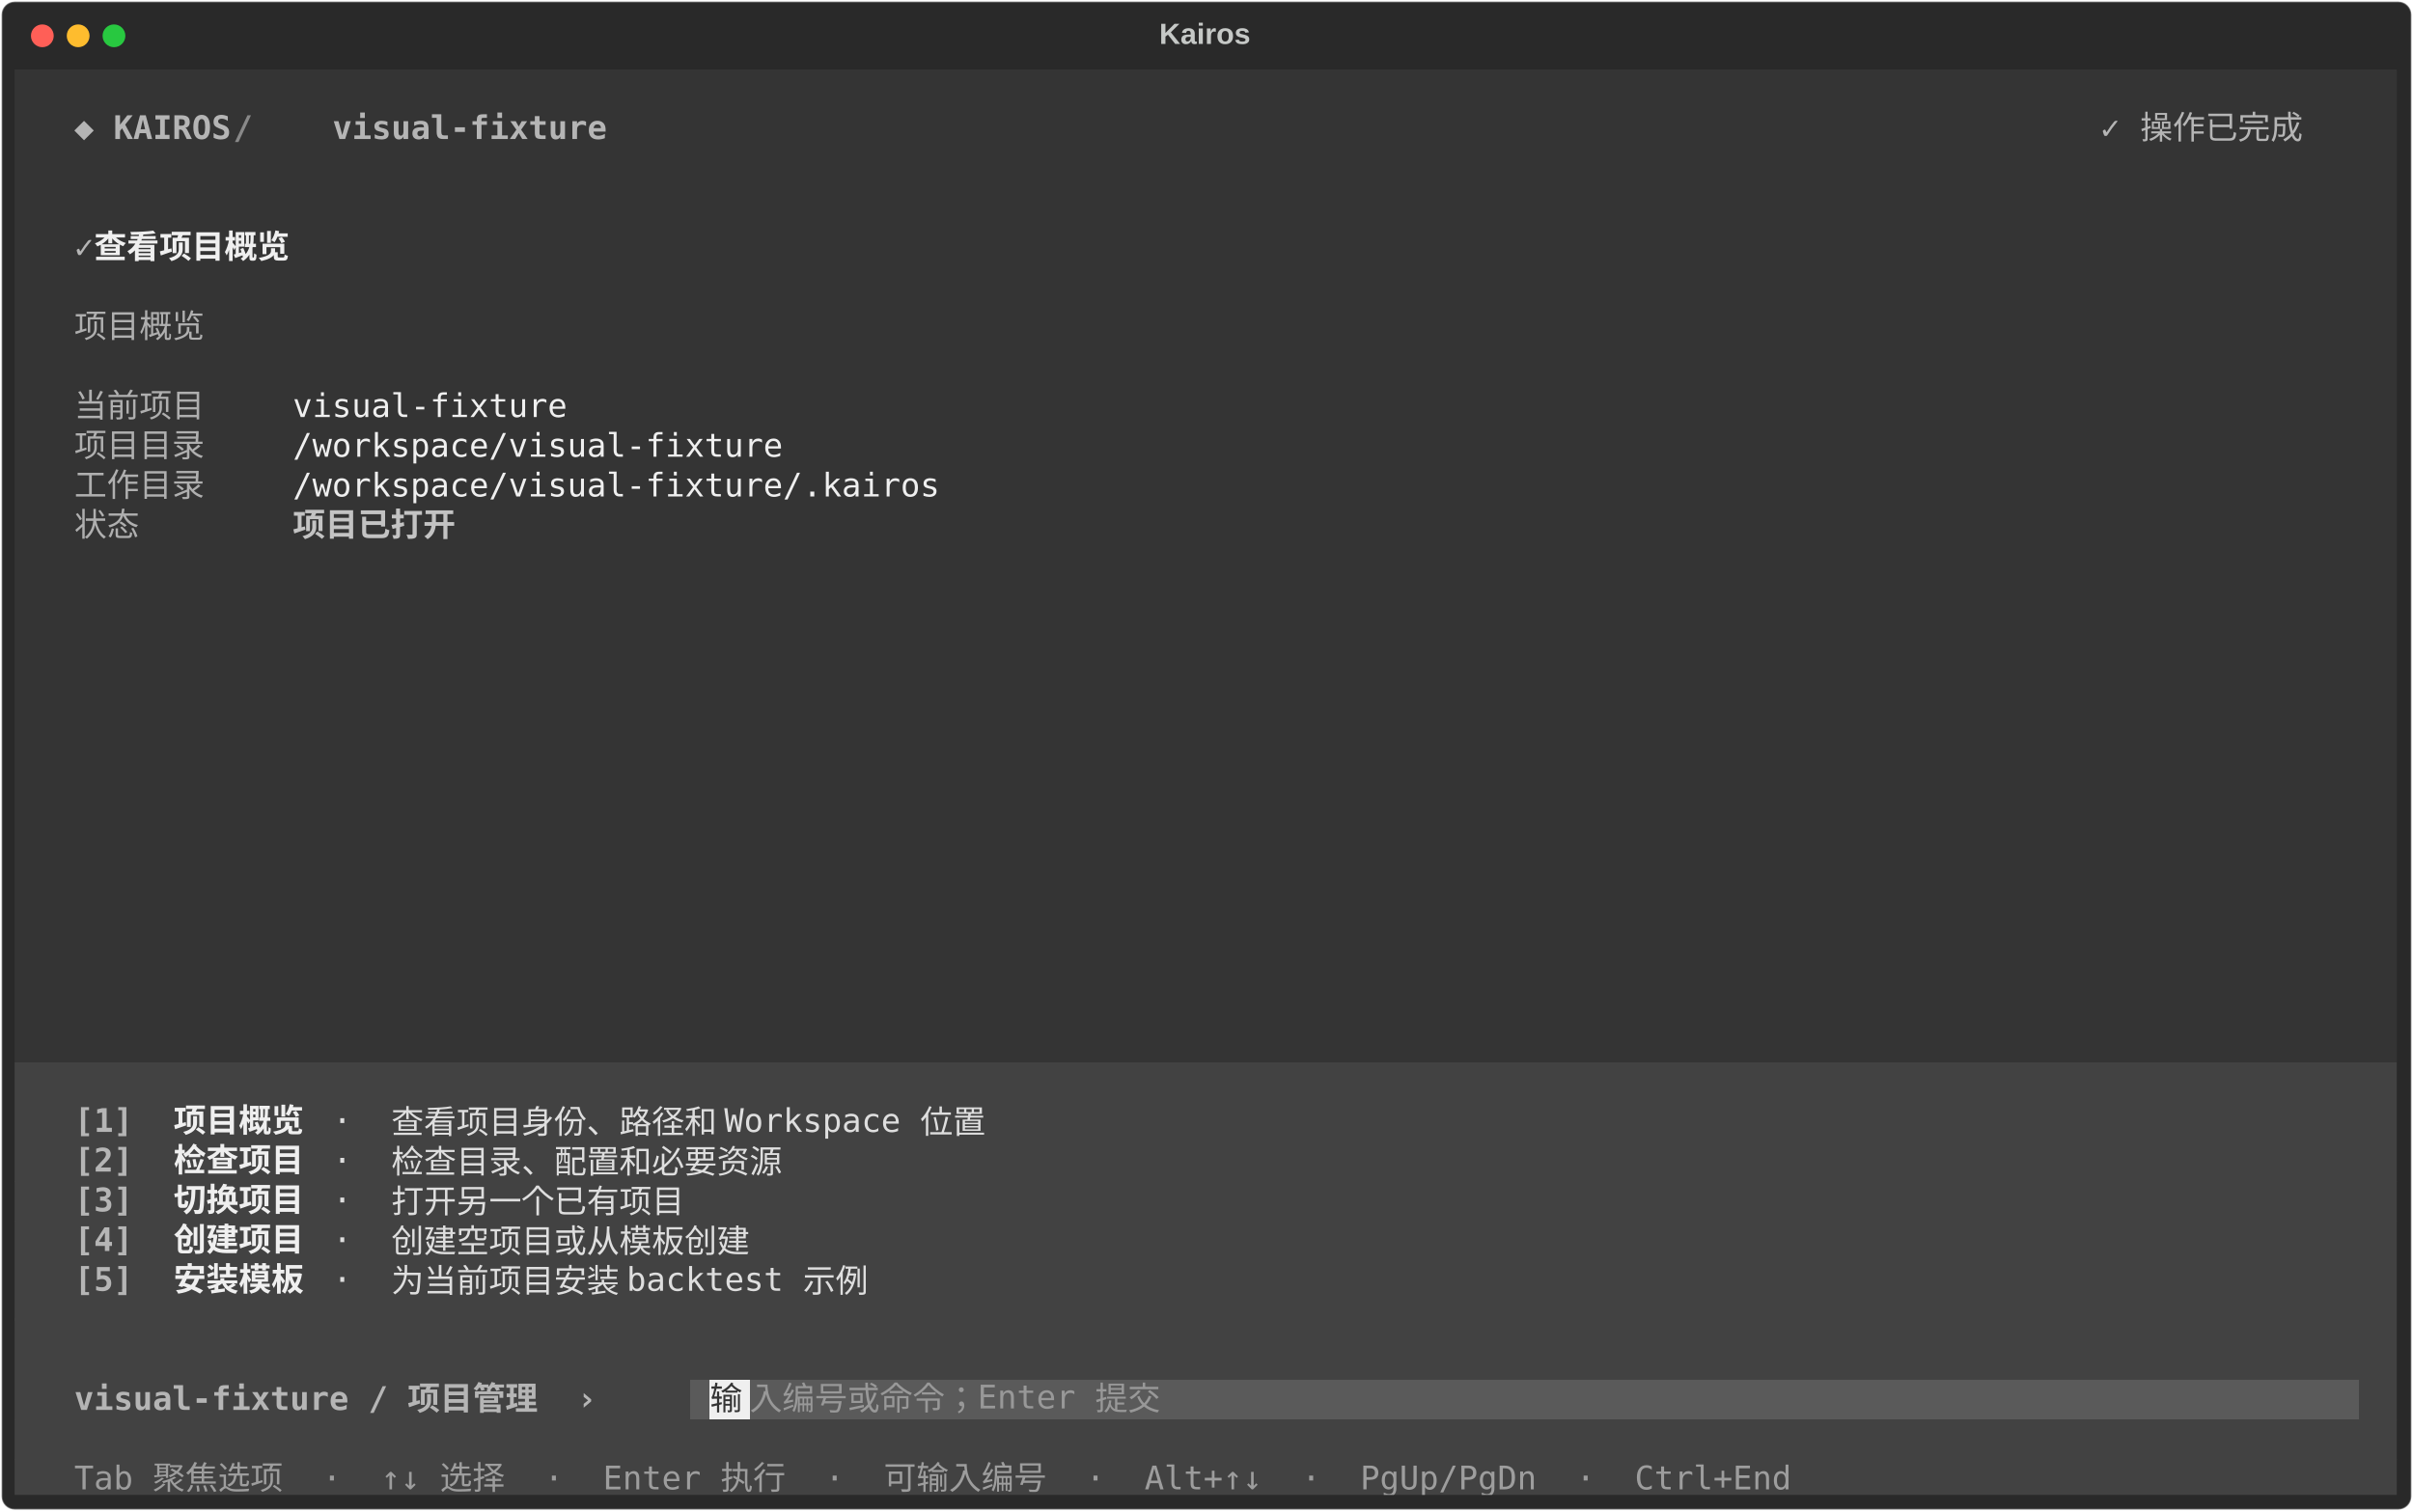
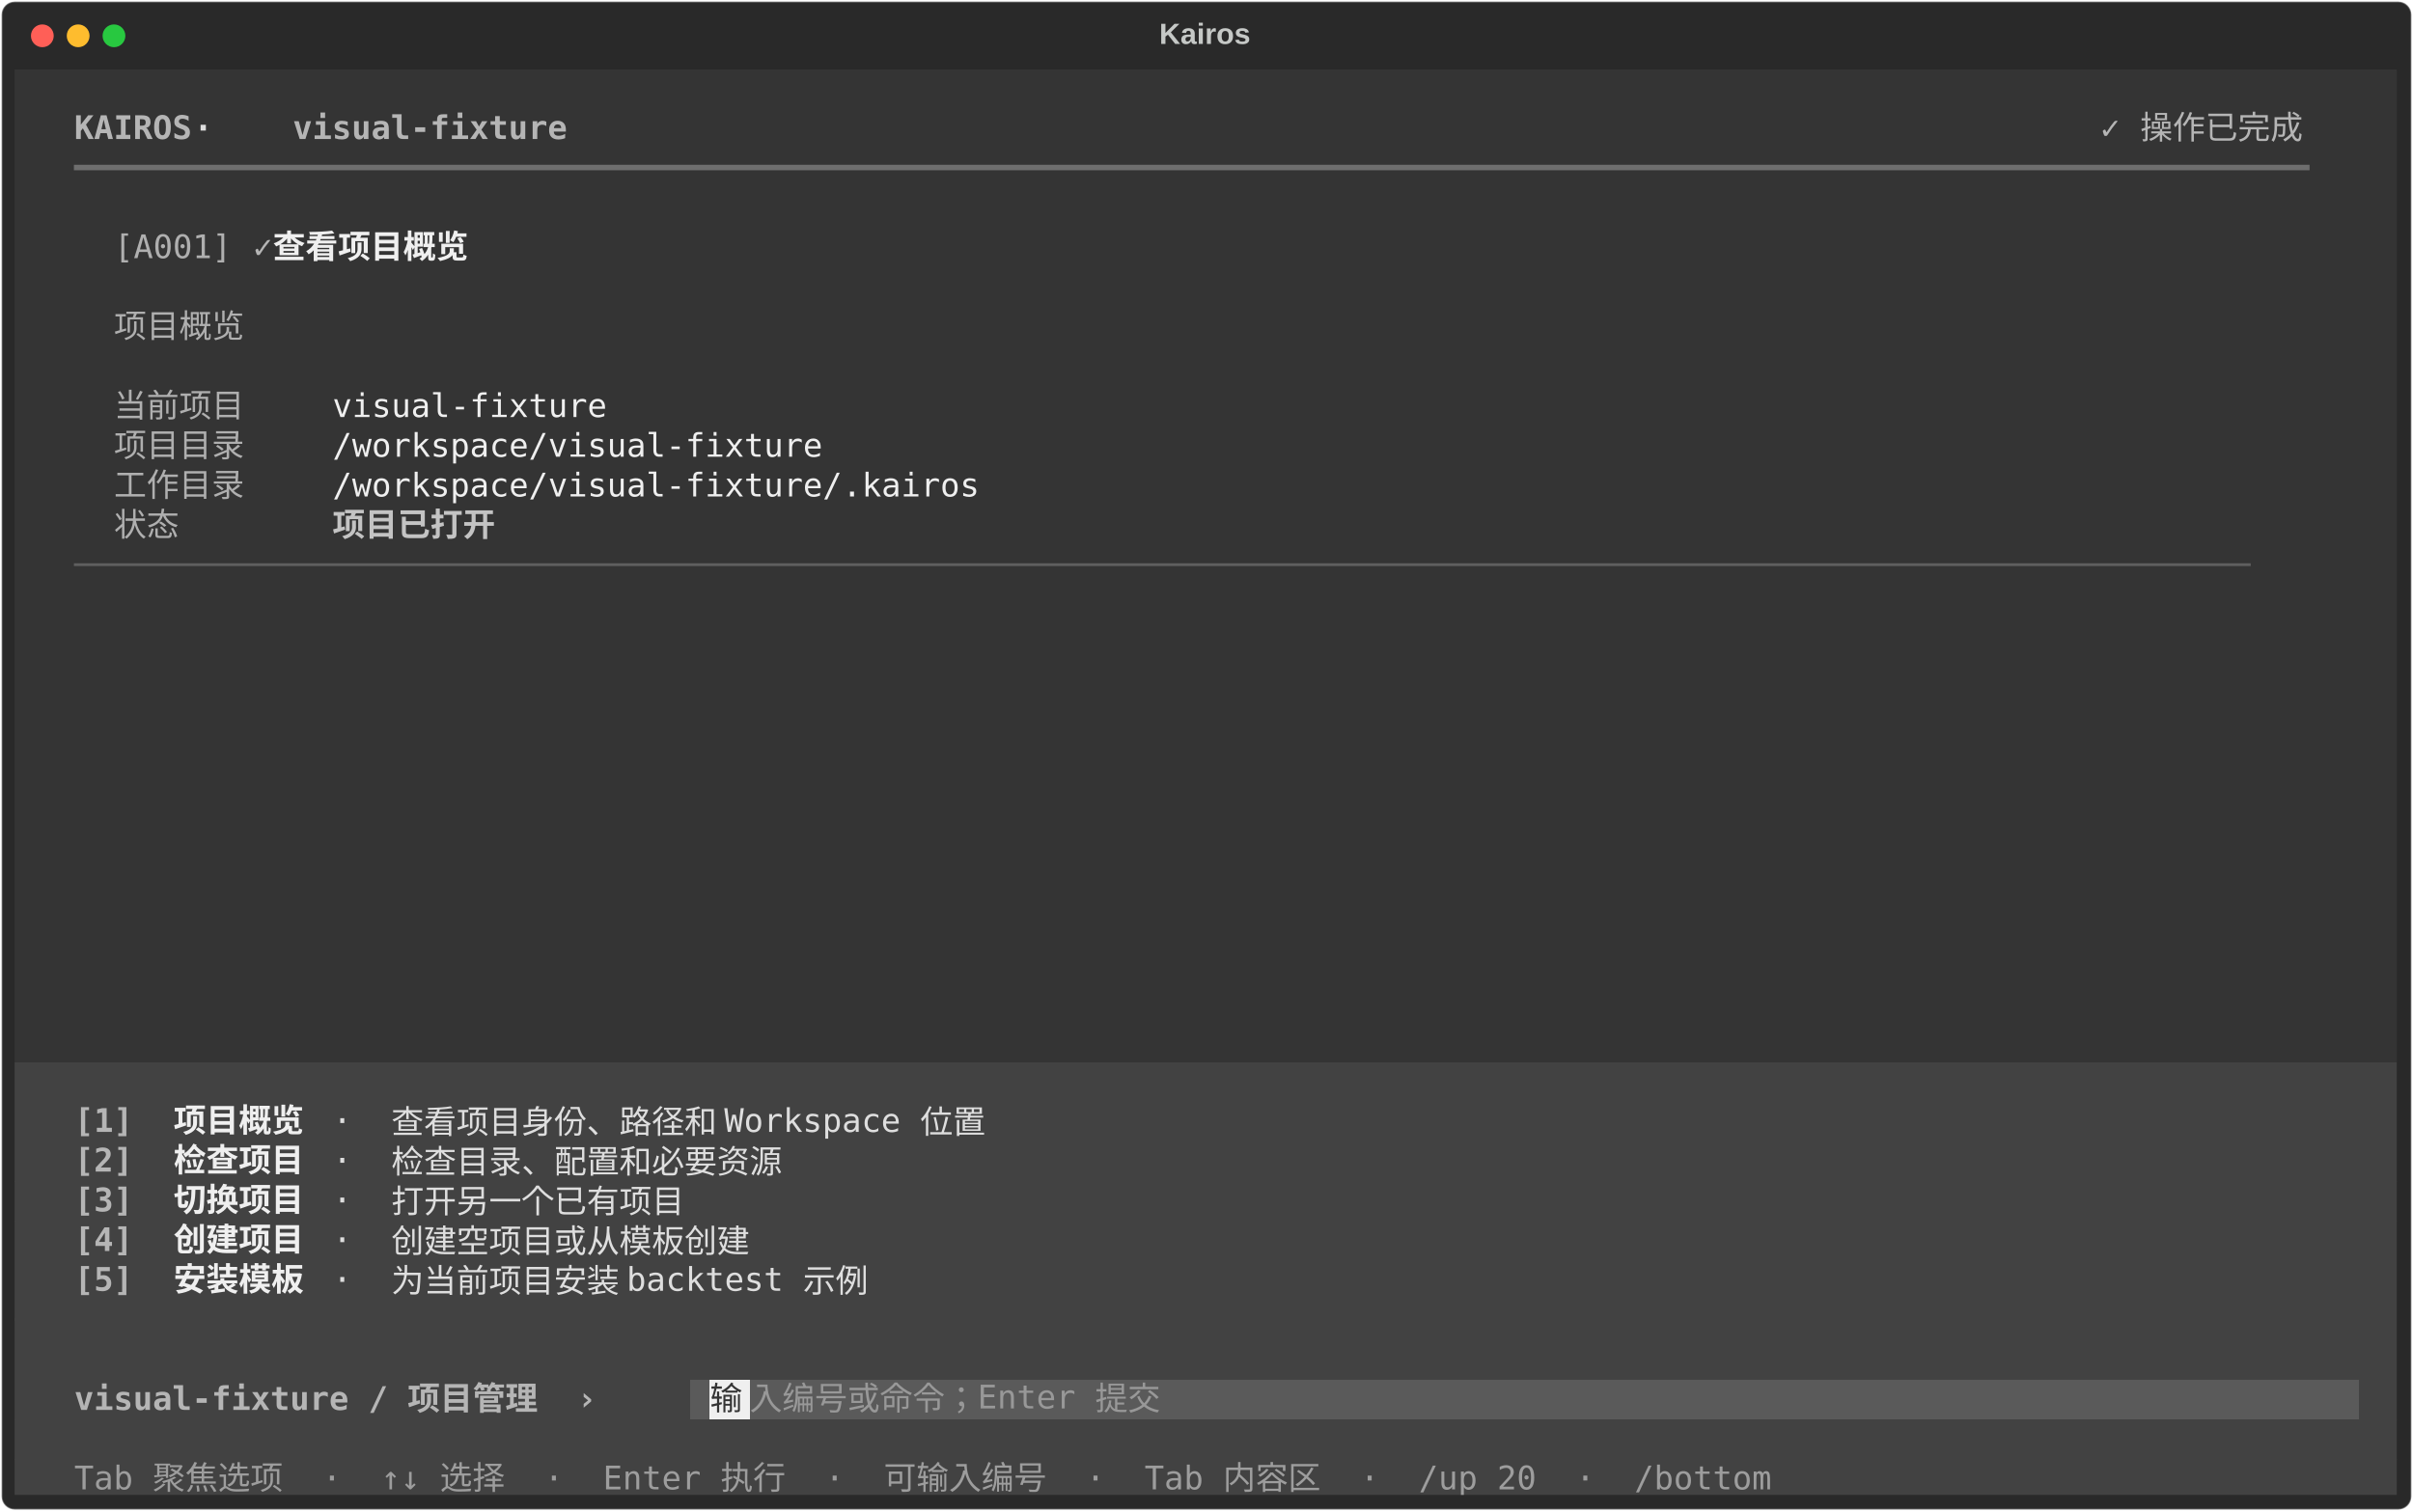
<svg xmlns="http://www.w3.org/2000/svg" class="rich-terminal" viewBox="0 0 1482 928.4">
  <style>

    @font-face {
        font-family: "Fira Code";
        src: local("FiraCode-Regular"),
                url("https://cdnjs.cloudflare.com/ajax/libs/firacode/6.2.0/woff2/FiraCode-Regular.woff2") format("woff2"),
                url("https://cdnjs.cloudflare.com/ajax/libs/firacode/6.2.0/woff/FiraCode-Regular.woff") format("woff");
        font-style: normal;
        font-weight: 400;
    }
    @font-face {
        font-family: "Fira Code";
        src: local("FiraCode-Bold"),
                url("https://cdnjs.cloudflare.com/ajax/libs/firacode/6.2.0/woff2/FiraCode-Bold.woff2") format("woff2"),
                url("https://cdnjs.cloudflare.com/ajax/libs/firacode/6.2.0/woff/FiraCode-Bold.woff") format("woff");
        font-style: bold;
        font-weight: 700;
    }

    .terminal-matrix {
        font-family: Fira Code, monospace;
        font-size: 20px;
        line-height: 24.4px;
        font-variant-east-asian: full-width;
    }

    .terminal-title {
        font-size: 18px;
        font-weight: bold;
        font-family: arial;
    }

    .terminal-r1 { fill: #c5c8c6 }
.terminal-r2 { fill: #b5b5b5;font-weight: bold }
- .terminal-r3 { fill: #898989;font-weight: bold }
+ .terminal-r3 { fill: #dedede;font-weight: bold }
.terminal-r4 { fill: #b5b5b5 }
- .terminal-r5 { fill: #343434 }
- .terminal-r6 { fill: #efefef;font-weight: bold }
- .terminal-r7 { fill: #efefef }
- .terminal-r8 { fill: #afafaf }
+ .terminal-r5 { fill: #6e6e6e }
+ .terminal-r6 { fill: #afafaf }
+ .terminal-r7 { fill: #efefef;font-weight: bold }
+ .terminal-r8 { fill: #efefef }
.terminal-r9 { fill: #c3c3c3;font-weight: bold }
- .terminal-r10 { fill: #dedede }
- .terminal-r11 { fill: #424242 }
- .terminal-r12 { fill: #989898 }
- .terminal-r13 { fill: #9d9d9d }
+ .terminal-r10 { fill: #5f5f5f }
+ .terminal-r11 { fill: #dedede }
+ .terminal-r12 { fill: #424242 }
+ .terminal-r13 { fill: #343434 }
+ .terminal-r14 { fill: #989898 }
+ .terminal-r15 { fill: #9d9d9d }
    </style>
  <defs>
    <clipPath id="terminal-clip-terminal">
      <rect x="0" y="0" width="1463.0" height="877.4" />
    </clipPath>
    <clipPath id="terminal-line-0">
      <rect x="0" y="1.5" width="1464" height="24.65" />
    </clipPath>
    <clipPath id="terminal-line-1">
      <rect x="0" y="25.9" width="1464" height="24.65" />
    </clipPath>
    <clipPath id="terminal-line-2">
      <rect x="0" y="50.3" width="1464" height="24.65" />
    </clipPath>
    <clipPath id="terminal-line-3">
      <rect x="0" y="74.7" width="1464" height="24.65" />
    </clipPath>
    <clipPath id="terminal-line-4">
      <rect x="0" y="99.1" width="1464" height="24.65" />
    </clipPath>
    <clipPath id="terminal-line-5">
      <rect x="0" y="123.5" width="1464" height="24.65" />
    </clipPath>
    <clipPath id="terminal-line-6">
      <rect x="0" y="147.9" width="1464" height="24.65" />
    </clipPath>
    <clipPath id="terminal-line-7">
      <rect x="0" y="172.3" width="1464" height="24.65" />
    </clipPath>
    <clipPath id="terminal-line-8">
      <rect x="0" y="196.7" width="1464" height="24.65" />
    </clipPath>
    <clipPath id="terminal-line-9">
      <rect x="0" y="221.1" width="1464" height="24.65" />
    </clipPath>
    <clipPath id="terminal-line-10">
      <rect x="0" y="245.5" width="1464" height="24.65" />
    </clipPath>
    <clipPath id="terminal-line-11">
      <rect x="0" y="269.9" width="1464" height="24.65" />
    </clipPath>
    <clipPath id="terminal-line-12">
      <rect x="0" y="294.3" width="1464" height="24.65" />
    </clipPath>
    <clipPath id="terminal-line-13">
      <rect x="0" y="318.7" width="1464" height="24.65" />
    </clipPath>
    <clipPath id="terminal-line-14">
      <rect x="0" y="343.1" width="1464" height="24.65" />
    </clipPath>
    <clipPath id="terminal-line-15">
      <rect x="0" y="367.5" width="1464" height="24.65" />
    </clipPath>
    <clipPath id="terminal-line-16">
      <rect x="0" y="391.9" width="1464" height="24.65" />
    </clipPath>
    <clipPath id="terminal-line-17">
      <rect x="0" y="416.3" width="1464" height="24.65" />
    </clipPath>
    <clipPath id="terminal-line-18">
      <rect x="0" y="440.7" width="1464" height="24.65" />
    </clipPath>
    <clipPath id="terminal-line-19">
      <rect x="0" y="465.1" width="1464" height="24.65" />
    </clipPath>
    <clipPath id="terminal-line-20">
      <rect x="0" y="489.5" width="1464" height="24.65" />
    </clipPath>
    <clipPath id="terminal-line-21">
      <rect x="0" y="513.9" width="1464" height="24.65" />
    </clipPath>
    <clipPath id="terminal-line-22">
      <rect x="0" y="538.3" width="1464" height="24.65" />
    </clipPath>
    <clipPath id="terminal-line-23">
      <rect x="0" y="562.7" width="1464" height="24.65" />
    </clipPath>
    <clipPath id="terminal-line-24">
      <rect x="0" y="587.1" width="1464" height="24.65" />
    </clipPath>
    <clipPath id="terminal-line-25">
      <rect x="0" y="611.5" width="1464" height="24.65" />
    </clipPath>
    <clipPath id="terminal-line-26">
      <rect x="0" y="635.9" width="1464" height="24.65" />
    </clipPath>
    <clipPath id="terminal-line-27">
      <rect x="0" y="660.3" width="1464" height="24.65" />
    </clipPath>
    <clipPath id="terminal-line-28">
      <rect x="0" y="684.7" width="1464" height="24.65" />
    </clipPath>
    <clipPath id="terminal-line-29">
      <rect x="0" y="709.1" width="1464" height="24.65" />
    </clipPath>
    <clipPath id="terminal-line-30">
      <rect x="0" y="733.5" width="1464" height="24.65" />
    </clipPath>
    <clipPath id="terminal-line-31">
      <rect x="0" y="757.9" width="1464" height="24.65" />
    </clipPath>
    <clipPath id="terminal-line-32">
      <rect x="0" y="782.3" width="1464" height="24.65" />
    </clipPath>
    <clipPath id="terminal-line-33">
      <rect x="0" y="806.7" width="1464" height="24.65" />
    </clipPath>
    <clipPath id="terminal-line-34">
      <rect x="0" y="831.1" width="1464" height="24.65" />
    </clipPath>
  </defs>
  <rect fill="#292929" stroke="rgba(255,255,255,0.35)" stroke-width="1" x="1" y="1" width="1480" height="926.4" rx="8" />
  <text class="terminal-title" fill="#c5c8c6" text-anchor="middle" x="740" y="27">Kairos</text>
  <g transform="translate(26,22)">
    <circle cx="0" cy="0" r="7" fill="#ff5f57" />
    <circle cx="22" cy="0" r="7" fill="#febc2e" />
    <circle cx="44" cy="0" r="7" fill="#28c840" />
  </g>
  <g transform="translate(9, 41)" clip-path="url(#terminal-clip-terminal)">
    <rect fill="#343434" x="0" y="1.5" width="1464" height="24.65" shape-rendering="crispEdges" />
    <rect fill="#343434" x="0" y="25.9" width="36.6" height="24.65" shape-rendering="crispEdges" />
-     <rect fill="#343434" x="36.6" y="25.9" width="97.6" height="24.65" shape-rendering="crispEdges" />
-     <rect fill="#343434" x="134.2" y="25.9" width="61" height="24.65" shape-rendering="crispEdges" />
-     <rect fill="#343434" x="195.2" y="25.9" width="170.8" height="24.65" shape-rendering="crispEdges" />
-     <rect fill="#343434" x="366" y="25.9" width="915" height="24.65" shape-rendering="crispEdges" />
+     <rect fill="#343434" x="36.6" y="25.9" width="73.2" height="24.65" shape-rendering="crispEdges" />
+     <rect fill="#343434" x="109.8" y="25.9" width="61" height="24.65" shape-rendering="crispEdges" />
+     <rect fill="#343434" x="170.8" y="25.9" width="170.8" height="24.65" shape-rendering="crispEdges" />
+     <rect fill="#343434" x="341.6" y="25.9" width="939.4" height="24.65" shape-rendering="crispEdges" />
    <rect fill="#343434" x="1281" y="25.9" width="12.2" height="24.65" shape-rendering="crispEdges" />
    <rect fill="#343434" x="1293.2" y="25.9" width="12.2" height="24.65" shape-rendering="crispEdges" />
    <rect fill="#343434" x="1305.4" y="25.9" width="122" height="24.65" shape-rendering="crispEdges" />
    <rect fill="#343434" x="1427.4" y="25.9" width="36.6" height="24.65" shape-rendering="crispEdges" />
    <rect fill="#343434" x="0" y="50.3" width="36.6" height="24.65" shape-rendering="crispEdges" />
    <rect fill="#343434" x="36.6" y="50.3" width="1390.8" height="24.65" shape-rendering="crispEdges" />
    <rect fill="#343434" x="1427.4" y="50.3" width="36.6" height="24.65" shape-rendering="crispEdges" />
    <rect fill="#343434" x="0" y="74.7" width="1464" height="24.65" shape-rendering="crispEdges" />
    <rect fill="#343434" x="0" y="99.1" width="36.6" height="24.65" shape-rendering="crispEdges" />
    <rect fill="#343434" x="36.6" y="99.1" width="12.2" height="24.65" shape-rendering="crispEdges" />
-     <rect fill="#343434" x="48.8" y="99.1" width="158.6" height="24.65" shape-rendering="crispEdges" />
-     <rect fill="#343434" x="207.4" y="99.1" width="1195.6" height="24.65" shape-rendering="crispEdges" />
+     <rect fill="#343434" x="48.8" y="99.1" width="12.2" height="24.65" shape-rendering="crispEdges" />
+     <rect fill="#343434" x="61" y="99.1" width="85.4" height="24.65" shape-rendering="crispEdges" />
+     <rect fill="#343434" x="146.4" y="99.1" width="12.2" height="24.65" shape-rendering="crispEdges" />
+     <rect fill="#343434" x="158.6" y="99.1" width="158.6" height="24.65" shape-rendering="crispEdges" />
+     <rect fill="#343434" x="317.2" y="99.1" width="1085.8" height="24.65" shape-rendering="crispEdges" />
    <rect fill="#343434" x="1403" y="99.1" width="61" height="24.65" shape-rendering="crispEdges" />
    <rect fill="#343434" x="0" y="123.5" width="36.6" height="24.65" shape-rendering="crispEdges" />
    <rect fill="#343434" x="36.6" y="123.5" width="1366.4" height="24.65" shape-rendering="crispEdges" />
    <rect fill="#343434" x="1403" y="123.5" width="61" height="24.65" shape-rendering="crispEdges" />
    <rect fill="#343434" x="0" y="147.9" width="36.6" height="24.65" shape-rendering="crispEdges" />
-     <rect fill="#343434" x="36.6" y="147.9" width="97.6" height="24.65" shape-rendering="crispEdges" />
-     <rect fill="#343434" x="134.2" y="147.9" width="1268.8" height="24.65" shape-rendering="crispEdges" />
+     <rect fill="#343434" x="36.6" y="147.9" width="24.4" height="24.65" shape-rendering="crispEdges" />
+     <rect fill="#343434" x="61" y="147.9" width="1329.8" height="24.65" shape-rendering="crispEdges" />
+     <rect fill="#343434" x="1390.8" y="147.9" width="12.2" height="24.65" shape-rendering="crispEdges" />
    <rect fill="#343434" x="1403" y="147.9" width="61" height="24.65" shape-rendering="crispEdges" />
    <rect fill="#343434" x="0" y="172.3" width="36.6" height="24.65" shape-rendering="crispEdges" />
    <rect fill="#343434" x="36.6" y="172.3" width="1366.4" height="24.65" shape-rendering="crispEdges" />
    <rect fill="#343434" x="1403" y="172.3" width="61" height="24.65" shape-rendering="crispEdges" />
    <rect fill="#343434" x="0" y="196.7" width="36.6" height="24.65" shape-rendering="crispEdges" />
-     <rect fill="#343434" x="36.6" y="196.7" width="134.2" height="24.65" shape-rendering="crispEdges" />
-     <rect fill="#343434" x="170.8" y="196.7" width="1232.2" height="24.65" shape-rendering="crispEdges" />
+     <rect fill="#343434" x="36.6" y="196.7" width="24.4" height="24.65" shape-rendering="crispEdges" />
+     <rect fill="#343434" x="61" y="196.7" width="134.2" height="24.65" shape-rendering="crispEdges" />
+     <rect fill="#343434" x="195.2" y="196.7" width="1207.8" height="24.65" shape-rendering="crispEdges" />
    <rect fill="#343434" x="1403" y="196.7" width="61" height="24.65" shape-rendering="crispEdges" />
    <rect fill="#343434" x="0" y="221.1" width="36.6" height="24.65" shape-rendering="crispEdges" />
-     <rect fill="#343434" x="36.6" y="221.1" width="134.2" height="24.65" shape-rendering="crispEdges" />
-     <rect fill="#343434" x="170.8" y="221.1" width="1232.2" height="24.65" shape-rendering="crispEdges" />
+     <rect fill="#343434" x="36.6" y="221.1" width="24.4" height="24.65" shape-rendering="crispEdges" />
+     <rect fill="#343434" x="61" y="221.1" width="134.2" height="24.65" shape-rendering="crispEdges" />
+     <rect fill="#343434" x="195.2" y="221.1" width="1207.8" height="24.65" shape-rendering="crispEdges" />
    <rect fill="#343434" x="1403" y="221.1" width="61" height="24.65" shape-rendering="crispEdges" />
    <rect fill="#343434" x="0" y="245.5" width="36.6" height="24.65" shape-rendering="crispEdges" />
-     <rect fill="#343434" x="36.6" y="245.5" width="134.2" height="24.65" shape-rendering="crispEdges" />
-     <rect fill="#343434" x="170.8" y="245.5" width="1232.2" height="24.65" shape-rendering="crispEdges" />
+     <rect fill="#343434" x="36.6" y="245.5" width="24.4" height="24.65" shape-rendering="crispEdges" />
+     <rect fill="#343434" x="61" y="245.5" width="134.2" height="24.65" shape-rendering="crispEdges" />
+     <rect fill="#343434" x="195.2" y="245.5" width="1207.8" height="24.65" shape-rendering="crispEdges" />
    <rect fill="#343434" x="1403" y="245.5" width="61" height="24.65" shape-rendering="crispEdges" />
    <rect fill="#343434" x="0" y="269.9" width="36.6" height="24.65" shape-rendering="crispEdges" />
-     <rect fill="#343434" x="36.6" y="269.9" width="134.2" height="24.65" shape-rendering="crispEdges" />
-     <rect fill="#343434" x="170.8" y="269.9" width="402.6" height="24.65" shape-rendering="crispEdges" />
-     <rect fill="#343434" x="573.4" y="269.9" width="829.6" height="24.65" shape-rendering="crispEdges" />
+     <rect fill="#343434" x="36.6" y="269.9" width="24.4" height="24.65" shape-rendering="crispEdges" />
+     <rect fill="#343434" x="61" y="269.9" width="134.2" height="24.65" shape-rendering="crispEdges" />
+     <rect fill="#343434" x="195.2" y="269.9" width="402.6" height="24.65" shape-rendering="crispEdges" />
+     <rect fill="#343434" x="597.8" y="269.9" width="805.2" height="24.65" shape-rendering="crispEdges" />
    <rect fill="#343434" x="1403" y="269.9" width="61" height="24.65" shape-rendering="crispEdges" />
    <rect fill="#343434" x="0" y="294.3" width="36.6" height="24.65" shape-rendering="crispEdges" />
-     <rect fill="#343434" x="36.6" y="294.3" width="1366.4" height="24.65" shape-rendering="crispEdges" />
+     <rect fill="#343434" x="36.6" y="294.3" width="1354.2" height="24.65" shape-rendering="crispEdges" />
+     <rect fill="#343434" x="1390.8" y="294.3" width="12.2" height="24.65" shape-rendering="crispEdges" />
    <rect fill="#343434" x="1403" y="294.3" width="61" height="24.65" shape-rendering="crispEdges" />
    <rect fill="#343434" x="0" y="318.7" width="36.6" height="24.65" shape-rendering="crispEdges" />
    <rect fill="#343434" x="36.6" y="318.7" width="1366.4" height="24.65" shape-rendering="crispEdges" />
    <rect fill="#343434" x="1403" y="318.7" width="61" height="24.65" shape-rendering="crispEdges" />
    <rect fill="#343434" x="0" y="343.1" width="36.6" height="24.65" shape-rendering="crispEdges" />
    <rect fill="#343434" x="36.6" y="343.1" width="1366.4" height="24.65" shape-rendering="crispEdges" />
    <rect fill="#343434" x="1403" y="343.1" width="61" height="24.65" shape-rendering="crispEdges" />
    <rect fill="#343434" x="0" y="367.5" width="36.6" height="24.65" shape-rendering="crispEdges" />
    <rect fill="#343434" x="36.6" y="367.5" width="1366.4" height="24.65" shape-rendering="crispEdges" />
    <rect fill="#343434" x="1403" y="367.5" width="61" height="24.65" shape-rendering="crispEdges" />
    <rect fill="#343434" x="0" y="391.9" width="36.6" height="24.65" shape-rendering="crispEdges" />
    <rect fill="#343434" x="36.6" y="391.9" width="1366.4" height="24.65" shape-rendering="crispEdges" />
    <rect fill="#343434" x="1403" y="391.9" width="61" height="24.65" shape-rendering="crispEdges" />
    <rect fill="#343434" x="0" y="416.3" width="36.6" height="24.65" shape-rendering="crispEdges" />
    <rect fill="#343434" x="36.6" y="416.3" width="1366.4" height="24.65" shape-rendering="crispEdges" />
    <rect fill="#343434" x="1403" y="416.3" width="61" height="24.65" shape-rendering="crispEdges" />
    <rect fill="#343434" x="0" y="440.7" width="36.6" height="24.65" shape-rendering="crispEdges" />
    <rect fill="#343434" x="36.6" y="440.7" width="1366.4" height="24.65" shape-rendering="crispEdges" />
    <rect fill="#343434" x="1403" y="440.7" width="61" height="24.65" shape-rendering="crispEdges" />
    <rect fill="#343434" x="0" y="465.1" width="36.6" height="24.65" shape-rendering="crispEdges" />
    <rect fill="#343434" x="36.6" y="465.1" width="1366.4" height="24.65" shape-rendering="crispEdges" />
    <rect fill="#343434" x="1403" y="465.1" width="61" height="24.65" shape-rendering="crispEdges" />
    <rect fill="#343434" x="0" y="489.5" width="36.6" height="24.65" shape-rendering="crispEdges" />
    <rect fill="#343434" x="36.6" y="489.5" width="1366.4" height="24.65" shape-rendering="crispEdges" />
    <rect fill="#343434" x="1403" y="489.5" width="61" height="24.65" shape-rendering="crispEdges" />
    <rect fill="#343434" x="0" y="513.9" width="36.6" height="24.65" shape-rendering="crispEdges" />
    <rect fill="#343434" x="36.6" y="513.9" width="1366.4" height="24.65" shape-rendering="crispEdges" />
    <rect fill="#343434" x="1403" y="513.9" width="61" height="24.65" shape-rendering="crispEdges" />
    <rect fill="#343434" x="0" y="538.3" width="36.6" height="24.65" shape-rendering="crispEdges" />
    <rect fill="#343434" x="36.6" y="538.3" width="1366.4" height="24.65" shape-rendering="crispEdges" />
    <rect fill="#343434" x="1403" y="538.3" width="61" height="24.65" shape-rendering="crispEdges" />
    <rect fill="#343434" x="0" y="562.7" width="36.6" height="24.65" shape-rendering="crispEdges" />
    <rect fill="#343434" x="36.6" y="562.7" width="1366.4" height="24.65" shape-rendering="crispEdges" />
    <rect fill="#343434" x="1403" y="562.7" width="61" height="24.65" shape-rendering="crispEdges" />
    <rect fill="#343434" x="0" y="587.1" width="36.6" height="24.65" shape-rendering="crispEdges" />
    <rect fill="#343434" x="36.6" y="587.1" width="1366.4" height="24.65" shape-rendering="crispEdges" />
    <rect fill="#343434" x="1403" y="587.1" width="61" height="24.65" shape-rendering="crispEdges" />
    <rect fill="#424242" x="0" y="611.5" width="1464" height="24.65" shape-rendering="crispEdges" />
    <rect fill="#424242" x="0" y="635.9" width="24.4" height="24.65" shape-rendering="crispEdges" />
    <rect fill="#424242" x="24.4" y="635.9" width="12.2" height="24.65" shape-rendering="crispEdges" />
    <rect fill="#424242" x="36.6" y="635.9" width="61" height="24.65" shape-rendering="crispEdges" />
    <rect fill="#424242" x="97.6" y="635.9" width="97.6" height="24.65" shape-rendering="crispEdges" />
    <rect fill="#424242" x="195.2" y="635.9" width="488" height="24.65" shape-rendering="crispEdges" />
    <rect fill="#424242" x="683.2" y="635.9" width="756.4" height="24.65" shape-rendering="crispEdges" />
    <rect fill="#424242" x="1439.6" y="635.9" width="24.4" height="24.65" shape-rendering="crispEdges" />
    <rect fill="#424242" x="0" y="660.3" width="24.4" height="24.65" shape-rendering="crispEdges" />
    <rect fill="#424242" x="24.4" y="660.3" width="12.2" height="24.65" shape-rendering="crispEdges" />
    <rect fill="#424242" x="36.6" y="660.3" width="61" height="24.65" shape-rendering="crispEdges" />
    <rect fill="#424242" x="97.6" y="660.3" width="97.6" height="24.65" shape-rendering="crispEdges" />
    <rect fill="#424242" x="195.2" y="660.3" width="353.8" height="24.65" shape-rendering="crispEdges" />
    <rect fill="#424242" x="549" y="660.3" width="890.6" height="24.65" shape-rendering="crispEdges" />
    <rect fill="#424242" x="1439.6" y="660.3" width="24.4" height="24.65" shape-rendering="crispEdges" />
    <rect fill="#424242" x="0" y="684.7" width="24.4" height="24.65" shape-rendering="crispEdges" />
    <rect fill="#424242" x="24.4" y="684.7" width="12.2" height="24.65" shape-rendering="crispEdges" />
    <rect fill="#424242" x="36.6" y="684.7" width="61" height="24.65" shape-rendering="crispEdges" />
    <rect fill="#424242" x="97.6" y="684.7" width="97.6" height="24.65" shape-rendering="crispEdges" />
    <rect fill="#424242" x="195.2" y="684.7" width="280.6" height="24.65" shape-rendering="crispEdges" />
    <rect fill="#424242" x="475.8" y="684.7" width="963.8" height="24.65" shape-rendering="crispEdges" />
    <rect fill="#424242" x="1439.6" y="684.7" width="24.4" height="24.65" shape-rendering="crispEdges" />
    <rect fill="#424242" x="0" y="709.1" width="24.4" height="24.65" shape-rendering="crispEdges" />
    <rect fill="#424242" x="24.4" y="709.1" width="12.2" height="24.65" shape-rendering="crispEdges" />
    <rect fill="#424242" x="36.6" y="709.1" width="61" height="24.65" shape-rendering="crispEdges" />
    <rect fill="#424242" x="97.6" y="709.1" width="97.6" height="24.65" shape-rendering="crispEdges" />
    <rect fill="#424242" x="195.2" y="709.1" width="329.4" height="24.65" shape-rendering="crispEdges" />
    <rect fill="#424242" x="524.6" y="709.1" width="915" height="24.65" shape-rendering="crispEdges" />
    <rect fill="#424242" x="1439.6" y="709.1" width="24.4" height="24.65" shape-rendering="crispEdges" />
    <rect fill="#424242" x="0" y="733.5" width="24.4" height="24.65" shape-rendering="crispEdges" />
    <rect fill="#424242" x="24.4" y="733.5" width="12.2" height="24.65" shape-rendering="crispEdges" />
    <rect fill="#424242" x="36.6" y="733.5" width="61" height="24.65" shape-rendering="crispEdges" />
    <rect fill="#424242" x="97.6" y="733.5" width="97.6" height="24.65" shape-rendering="crispEdges" />
    <rect fill="#424242" x="195.2" y="733.5" width="402.6" height="24.65" shape-rendering="crispEdges" />
    <rect fill="#424242" x="597.8" y="733.5" width="841.8" height="24.65" shape-rendering="crispEdges" />
    <rect fill="#424242" x="1439.6" y="733.5" width="24.4" height="24.65" shape-rendering="crispEdges" />
    <rect fill="#424242" x="0" y="757.9" width="1464" height="24.65" shape-rendering="crispEdges" />
    <rect fill="#424242" x="0" y="782.3" width="36.6" height="24.65" shape-rendering="crispEdges" />
    <rect fill="#424242" x="36.6" y="782.3" width="341.6" height="24.65" shape-rendering="crispEdges" />
    <rect fill="#424242" x="378.2" y="782.3" width="1085.8" height="24.65" shape-rendering="crispEdges" />
    <rect fill="#424242" x="0" y="806.7" width="36.6" height="24.65" shape-rendering="crispEdges" />
    <rect fill="#424242" x="36.6" y="806.7" width="341.6" height="24.65" shape-rendering="crispEdges" />
    <rect fill="#424242" x="378.2" y="806.7" width="36.6" height="24.65" shape-rendering="crispEdges" />
    <rect fill="#5a5a5a" x="414.8" y="806.7" width="12.2" height="24.65" shape-rendering="crispEdges" />
    <rect fill="#efefef" x="427" y="806.7" width="24.4" height="24.65" shape-rendering="crispEdges" />
    <rect fill="#5a5a5a" x="451.4" y="806.7" width="292.8" height="24.65" shape-rendering="crispEdges" />
    <rect fill="#5a5a5a" x="744.2" y="806.7" width="683.2" height="24.65" shape-rendering="crispEdges" />
    <rect fill="#5a5a5a" x="1427.4" y="806.7" width="12.2" height="24.65" shape-rendering="crispEdges" />
    <rect fill="#424242" x="1439.6" y="806.7" width="24.4" height="24.65" shape-rendering="crispEdges" />
    <rect fill="#424242" x="0" y="831.1" width="36.6" height="24.65" shape-rendering="crispEdges" />
    <rect fill="#424242" x="36.6" y="831.1" width="341.6" height="24.65" shape-rendering="crispEdges" />
    <rect fill="#424242" x="378.2" y="831.1" width="1085.8" height="24.65" shape-rendering="crispEdges" />
    <rect fill="#424242" x="0" y="855.5" width="36.6" height="24.65" shape-rendering="crispEdges" />
    <rect fill="#424242" x="36.6" y="855.5" width="1122.4" height="24.65" shape-rendering="crispEdges" />
    <rect fill="#424242" x="1159" y="855.5" width="305" height="24.65" shape-rendering="crispEdges" />
    <g class="terminal-matrix">
      <text class="terminal-r1" x="1464" y="20" textLength="12.2" clip-path="url(#terminal-line-0)">
</text>
-       <text class="terminal-r2" x="36.6" y="44.4" textLength="97.6" clip-path="url(#terminal-line-1)">◆ KAIROS</text>
-       <text class="terminal-r3" x="134.2" y="44.4" textLength="61" clip-path="url(#terminal-line-1)">  /  </text>
-       <text class="terminal-r2" x="195.2" y="44.4" textLength="170.8" clip-path="url(#terminal-line-1)">visual-fixture</text>
+       <text class="terminal-r2" x="36.6" y="44.4" textLength="73.2" clip-path="url(#terminal-line-1)">KAIROS</text>
+       <text class="terminal-r3" x="109.8" y="44.4" textLength="61" clip-path="url(#terminal-line-1)">  ·  </text>
+       <text class="terminal-r2" x="170.8" y="44.4" textLength="170.8" clip-path="url(#terminal-line-1)">visual-fixture</text>
      <text class="terminal-r4" x="1281" y="44.4" textLength="12.2" clip-path="url(#terminal-line-1)">✓</text>
      <text class="terminal-r4" x="1305.4" y="44.4" textLength="61" clip-path="url(#terminal-line-1)">操作已完成</text>
      <text class="terminal-r1" x="1464" y="44.4" textLength="12.2" clip-path="url(#terminal-line-1)">
</text>
-       <text class="terminal-r5" x="36.6" y="68.8" textLength="1390.8" clip-path="url(#terminal-line-2)">──────────────────────────────────────────────────────────────────────────────────────────────────────────────────</text>
+       <text class="terminal-r5" x="36.6" y="68.8" textLength="1390.8" clip-path="url(#terminal-line-2)">━━━━━━━━━━━━━━━━━━━━━━━━━━━━━━━━━━━━━━━━━━━━━━━━━━━━━━━━━━━━━━━━━━━━━━━━━━━━━━━━━━━━━━━━━━━━━━━━━━━━━━━━━━━━━━━━━━</text>
      <text class="terminal-r1" x="1464" y="68.8" textLength="12.2" clip-path="url(#terminal-line-2)">
</text>
      <text class="terminal-r1" x="1464" y="93.2" textLength="12.2" clip-path="url(#terminal-line-3)">
</text>
-       <text class="terminal-r2" x="36.6" y="117.6" textLength="12.2" clip-path="url(#terminal-line-4)">✓</text>
-       <text class="terminal-r6" x="48.8" y="117.6" textLength="85.4" clip-path="url(#terminal-line-4)"> 查看项目概览</text>
+       <text class="terminal-r6" x="61" y="117.6" textLength="85.4" clip-path="url(#terminal-line-4)">[A001] </text>
+       <text class="terminal-r2" x="146.4" y="117.6" textLength="12.2" clip-path="url(#terminal-line-4)">✓</text>
+       <text class="terminal-r7" x="158.6" y="117.6" textLength="85.4" clip-path="url(#terminal-line-4)"> 查看项目概览</text>
      <text class="terminal-r1" x="1464" y="117.6" textLength="12.2" clip-path="url(#terminal-line-4)">
</text>
      <text class="terminal-r1" x="1464" y="142" textLength="12.2" clip-path="url(#terminal-line-5)">
</text>
-       <text class="terminal-r8" x="36.6" y="166.4" textLength="48.8" clip-path="url(#terminal-line-6)">项目概览</text>
+       <text class="terminal-r6" x="61" y="166.4" textLength="1281" clip-path="url(#terminal-line-6)">项目概览                                                                                                     </text>
      <text class="terminal-r1" x="1464" y="166.4" textLength="12.2" clip-path="url(#terminal-line-6)">
</text>
      <text class="terminal-r1" x="1464" y="190.8" textLength="12.2" clip-path="url(#terminal-line-7)">
</text>
-       <text class="terminal-r8" x="36.6" y="215.2" textLength="85.4" clip-path="url(#terminal-line-8)">当前项目   </text>
-       <text class="terminal-r7" x="170.8" y="215.2" textLength="1232.2" clip-path="url(#terminal-line-8)">visual-fixture                                                                                       </text>
+       <text class="terminal-r6" x="61" y="215.2" textLength="85.4" clip-path="url(#terminal-line-8)">当前项目   </text>
+       <text class="terminal-r8" x="195.2" y="215.2" textLength="1207.8" clip-path="url(#terminal-line-8)">visual-fixture                                                                                     </text>
      <text class="terminal-r1" x="1464" y="215.2" textLength="12.2" clip-path="url(#terminal-line-8)">
</text>
-       <text class="terminal-r8" x="36.6" y="239.6" textLength="85.4" clip-path="url(#terminal-line-9)">项目目录   </text>
-       <text class="terminal-r7" x="170.8" y="239.6" textLength="1232.2" clip-path="url(#terminal-line-9)">/workspace/visual-fixture                                                                            </text>
+       <text class="terminal-r6" x="61" y="239.6" textLength="85.4" clip-path="url(#terminal-line-9)">项目目录   </text>
+       <text class="terminal-r8" x="195.2" y="239.6" textLength="1207.8" clip-path="url(#terminal-line-9)">/workspace/visual-fixture                                                                          </text>
      <text class="terminal-r1" x="1464" y="239.6" textLength="12.2" clip-path="url(#terminal-line-9)">
</text>
-       <text class="terminal-r8" x="36.6" y="264" textLength="85.4" clip-path="url(#terminal-line-10)">工作目录   </text>
-       <text class="terminal-r7" x="170.8" y="264" textLength="1232.2" clip-path="url(#terminal-line-10)">/workspace/visual-fixture/.kairos                                                                    </text>
+       <text class="terminal-r6" x="61" y="264" textLength="85.4" clip-path="url(#terminal-line-10)">工作目录   </text>
+       <text class="terminal-r8" x="195.2" y="264" textLength="1207.8" clip-path="url(#terminal-line-10)">/workspace/visual-fixture/.kairos                                                                  </text>
      <text class="terminal-r1" x="1464" y="264" textLength="12.2" clip-path="url(#terminal-line-10)">
</text>
-       <text class="terminal-r8" x="36.6" y="288.4" textLength="109.8" clip-path="url(#terminal-line-11)">状态       </text>
-       <text class="terminal-r9" x="170.8" y="288.4" textLength="341.6" clip-path="url(#terminal-line-11)">项目已打开                       </text>
+       <text class="terminal-r6" x="61" y="288.4" textLength="109.8" clip-path="url(#terminal-line-11)">状态       </text>
+       <text class="terminal-r9" x="195.2" y="288.4" textLength="341.6" clip-path="url(#terminal-line-11)">项目已打开                       </text>
      <text class="terminal-r1" x="1464" y="288.4" textLength="12.2" clip-path="url(#terminal-line-11)">
</text>
+       <text class="terminal-r10" x="36.6" y="312.8" textLength="1354.2" clip-path="url(#terminal-line-12)">───────────────────────────────────────────────────────────────────────────────────────────────────────────────</text>
      <text class="terminal-r1" x="1464" y="312.8" textLength="12.2" clip-path="url(#terminal-line-12)">
</text>
      <text class="terminal-r1" x="1464" y="337.2" textLength="12.2" clip-path="url(#terminal-line-13)">
</text>
      <text class="terminal-r1" x="1464" y="361.6" textLength="12.2" clip-path="url(#terminal-line-14)">
</text>
      <text class="terminal-r1" x="1464" y="386" textLength="12.2" clip-path="url(#terminal-line-15)">
</text>
      <text class="terminal-r1" x="1464" y="410.4" textLength="12.2" clip-path="url(#terminal-line-16)">
</text>
      <text class="terminal-r1" x="1464" y="434.8" textLength="12.2" clip-path="url(#terminal-line-17)">
</text>
      <text class="terminal-r1" x="1464" y="459.2" textLength="12.2" clip-path="url(#terminal-line-18)">
</text>
      <text class="terminal-r1" x="1464" y="483.6" textLength="12.2" clip-path="url(#terminal-line-19)">
</text>
      <text class="terminal-r1" x="1464" y="508" textLength="12.2" clip-path="url(#terminal-line-20)">
</text>
      <text class="terminal-r1" x="1464" y="532.4" textLength="12.2" clip-path="url(#terminal-line-21)">
</text>
      <text class="terminal-r1" x="1464" y="556.8" textLength="12.2" clip-path="url(#terminal-line-22)">
</text>
      <text class="terminal-r1" x="1464" y="581.2" textLength="12.2" clip-path="url(#terminal-line-23)">
</text>
      <text class="terminal-r1" x="1464" y="605.6" textLength="12.2" clip-path="url(#terminal-line-24)">
</text>
      <text class="terminal-r1" x="1464" y="630" textLength="12.2" clip-path="url(#terminal-line-25)">
</text>
      <text class="terminal-r2" x="36.6" y="654.4" textLength="61" clip-path="url(#terminal-line-26)">[1]  </text>
-       <text class="terminal-r6" x="97.6" y="654.4" textLength="48.8" clip-path="url(#terminal-line-26)">项目概览</text>
-       <text class="terminal-r10" x="195.2" y="654.4" textLength="341.6" clip-path="url(#terminal-line-26)">  ·  查看项目身份、路径和 Workspace 位置</text>
+       <text class="terminal-r7" x="97.6" y="654.4" textLength="48.8" clip-path="url(#terminal-line-26)">项目概览</text>
+       <text class="terminal-r11" x="195.2" y="654.4" textLength="341.6" clip-path="url(#terminal-line-26)">  ·  查看项目身份、路径和 Workspace 位置</text>
      <text class="terminal-r1" x="1464" y="654.4" textLength="12.2" clip-path="url(#terminal-line-26)">
</text>
      <text class="terminal-r2" x="36.6" y="678.8" textLength="61" clip-path="url(#terminal-line-27)">[2]  </text>
-       <text class="terminal-r6" x="97.6" y="678.8" textLength="48.8" clip-path="url(#terminal-line-27)">检查项目</text>
-       <text class="terminal-r10" x="195.2" y="678.8" textLength="207.4" clip-path="url(#terminal-line-27)">  ·  检查目录、配置和必要资源</text>
+       <text class="terminal-r7" x="97.6" y="678.8" textLength="48.8" clip-path="url(#terminal-line-27)">检查项目</text>
+       <text class="terminal-r11" x="195.2" y="678.8" textLength="207.4" clip-path="url(#terminal-line-27)">  ·  检查目录、配置和必要资源</text>
      <text class="terminal-r1" x="1464" y="678.8" textLength="12.2" clip-path="url(#terminal-line-27)">
</text>
      <text class="terminal-r2" x="36.6" y="703.2" textLength="61" clip-path="url(#terminal-line-28)">[3]  </text>
-       <text class="terminal-r6" x="97.6" y="703.2" textLength="48.8" clip-path="url(#terminal-line-28)">切换项目</text>
-       <text class="terminal-r10" x="195.2" y="703.2" textLength="170.8" clip-path="url(#terminal-line-28)">  ·  打开另一个已有项目</text>
+       <text class="terminal-r7" x="97.6" y="703.2" textLength="48.8" clip-path="url(#terminal-line-28)">切换项目</text>
+       <text class="terminal-r11" x="195.2" y="703.2" textLength="170.8" clip-path="url(#terminal-line-28)">  ·  打开另一个已有项目</text>
      <text class="terminal-r1" x="1464" y="703.2" textLength="12.2" clip-path="url(#terminal-line-28)">
</text>
      <text class="terminal-r2" x="36.6" y="727.6" textLength="61" clip-path="url(#terminal-line-29)">[4]  </text>
-       <text class="terminal-r6" x="97.6" y="727.6" textLength="48.8" clip-path="url(#terminal-line-29)">创建项目</text>
-       <text class="terminal-r10" x="195.2" y="727.6" textLength="195.2" clip-path="url(#terminal-line-29)">  ·  创建空项目或从模板创建</text>
+       <text class="terminal-r7" x="97.6" y="727.6" textLength="48.8" clip-path="url(#terminal-line-29)">创建项目</text>
+       <text class="terminal-r11" x="195.2" y="727.6" textLength="195.2" clip-path="url(#terminal-line-29)">  ·  创建空项目或从模板创建</text>
      <text class="terminal-r1" x="1464" y="727.6" textLength="12.2" clip-path="url(#terminal-line-29)">
</text>
      <text class="terminal-r2" x="36.6" y="752" textLength="61" clip-path="url(#terminal-line-30)">[5]  </text>
-       <text class="terminal-r6" x="97.6" y="752" textLength="48.8" clip-path="url(#terminal-line-30)">安装模板</text>
-       <text class="terminal-r10" x="195.2" y="752" textLength="292.8" clip-path="url(#terminal-line-30)">  ·  为当前项目安装 backtest 示例</text>
+       <text class="terminal-r7" x="97.6" y="752" textLength="48.8" clip-path="url(#terminal-line-30)">安装模板</text>
+       <text class="terminal-r11" x="195.2" y="752" textLength="292.8" clip-path="url(#terminal-line-30)">  ·  为当前项目安装 backtest 示例</text>
      <text class="terminal-r1" x="1464" y="752" textLength="12.2" clip-path="url(#terminal-line-30)">
</text>
-       <text class="terminal-r11" x="0" y="776.4" textLength="1464" clip-path="url(#terminal-line-31)">────────────────────────────────────────────────────────────────────────────────────────────────────────────────────────</text>
+       <text class="terminal-r12" x="0" y="776.4" textLength="1464" clip-path="url(#terminal-line-31)">────────────────────────────────────────────────────────────────────────────────────────────────────────────────────────</text>
      <text class="terminal-r1" x="1464" y="776.4" textLength="12.2" clip-path="url(#terminal-line-31)">
</text>
      <text class="terminal-r1" x="1464" y="800.8" textLength="12.2" clip-path="url(#terminal-line-32)">
</text>
      <text class="terminal-r2" x="36.6" y="825.2" textLength="292.8" clip-path="url(#terminal-line-33)">visual-fixture / 项目管理  ›</text>
-       <text class="terminal-r5" x="427" y="825.2" textLength="12.2" clip-path="url(#terminal-line-33)">输</text>
-       <text class="terminal-r12" x="451.4" y="825.2" textLength="183" clip-path="url(#terminal-line-33)">入编号或命令；Enter 提交</text>
+       <text class="terminal-r13" x="427" y="825.2" textLength="12.2" clip-path="url(#terminal-line-33)">输</text>
+       <text class="terminal-r14" x="451.4" y="825.2" textLength="183" clip-path="url(#terminal-line-33)">入编号或命令；Enter 提交</text>
      <text class="terminal-r1" x="1464" y="825.2" textLength="12.2" clip-path="url(#terminal-line-33)">
</text>
      <text class="terminal-r1" x="1464" y="849.6" textLength="12.2" clip-path="url(#terminal-line-34)">
</text>
-       <text class="terminal-r13" x="36.6" y="874" textLength="963.8" clip-path="url(#terminal-line-35)">Tab 聚焦选项  ·  ↑↓ 选择  ·  Enter 执行  ·  可输入编号  ·  Alt+↑↓  ·  PgUp/PgDn  ·  Ctrl+End</text>
+       <text class="terminal-r15" x="36.6" y="874" textLength="927.2" clip-path="url(#terminal-line-35)">Tab 聚焦选项  ·  ↑↓ 选择  ·  Enter 执行  ·  可输入编号  ·  Tab 内容区  ·  /up 20  ·  /bottom</text>
    </g>
  </g>
</svg>
